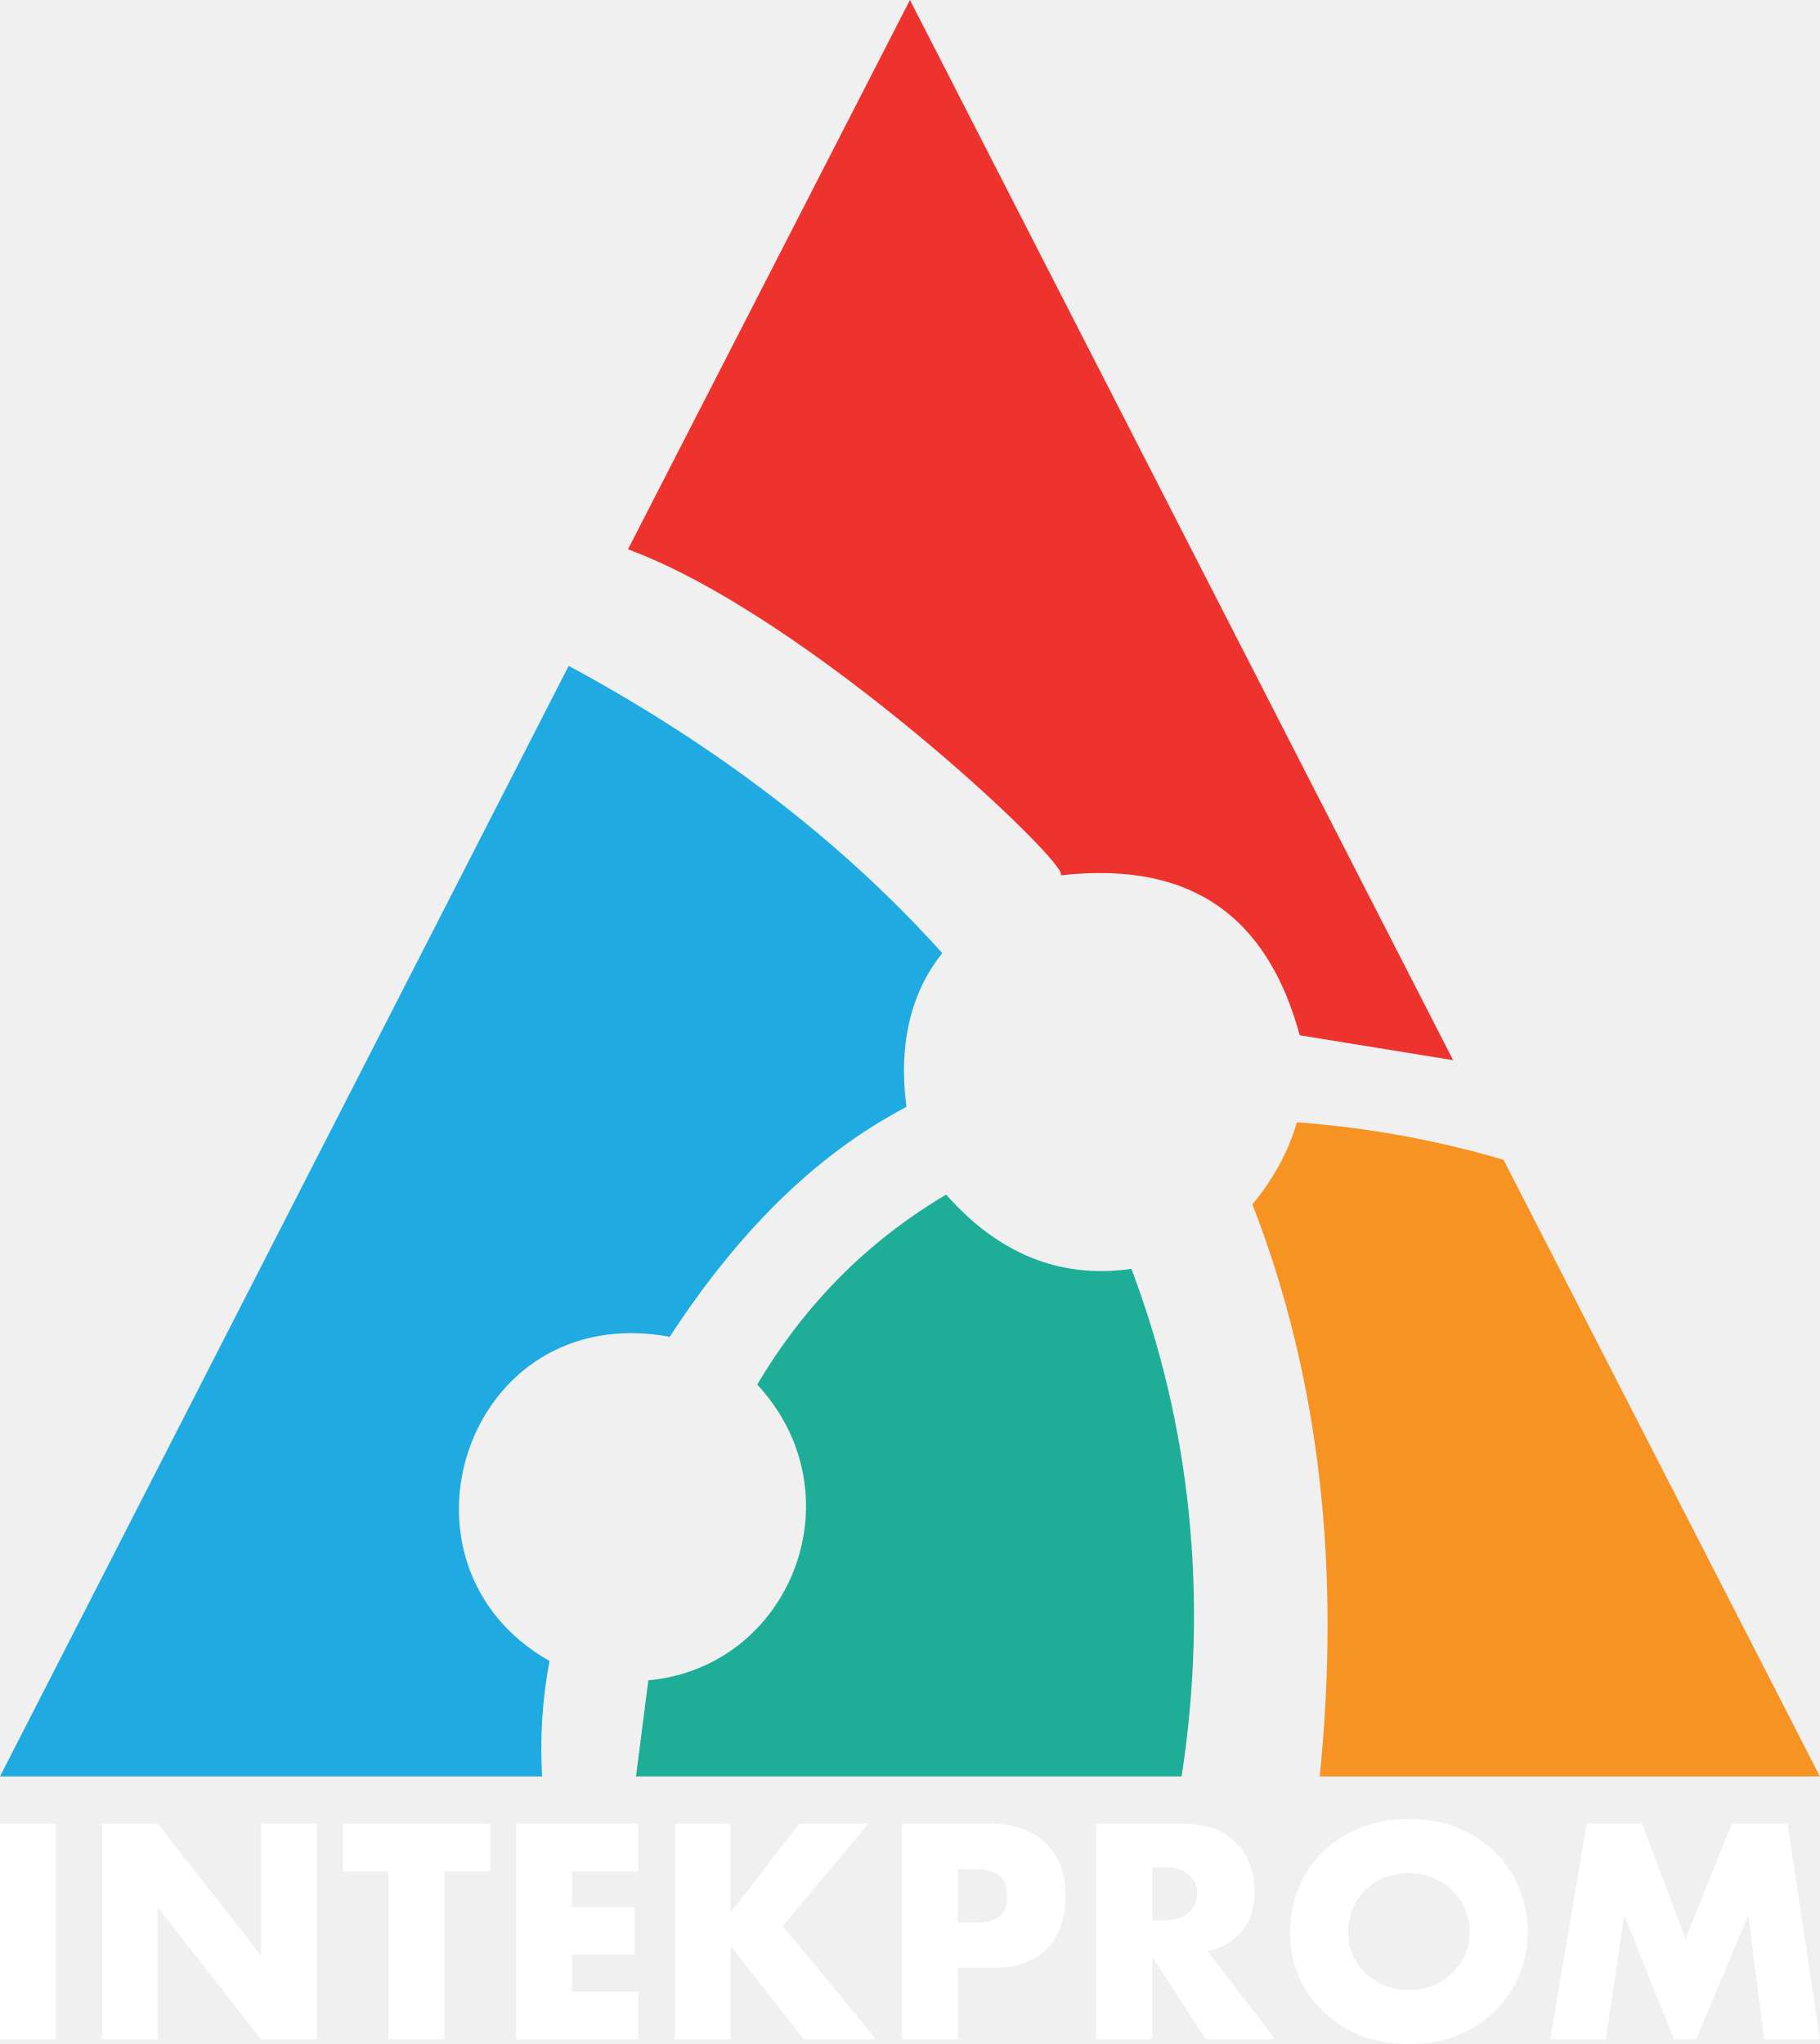
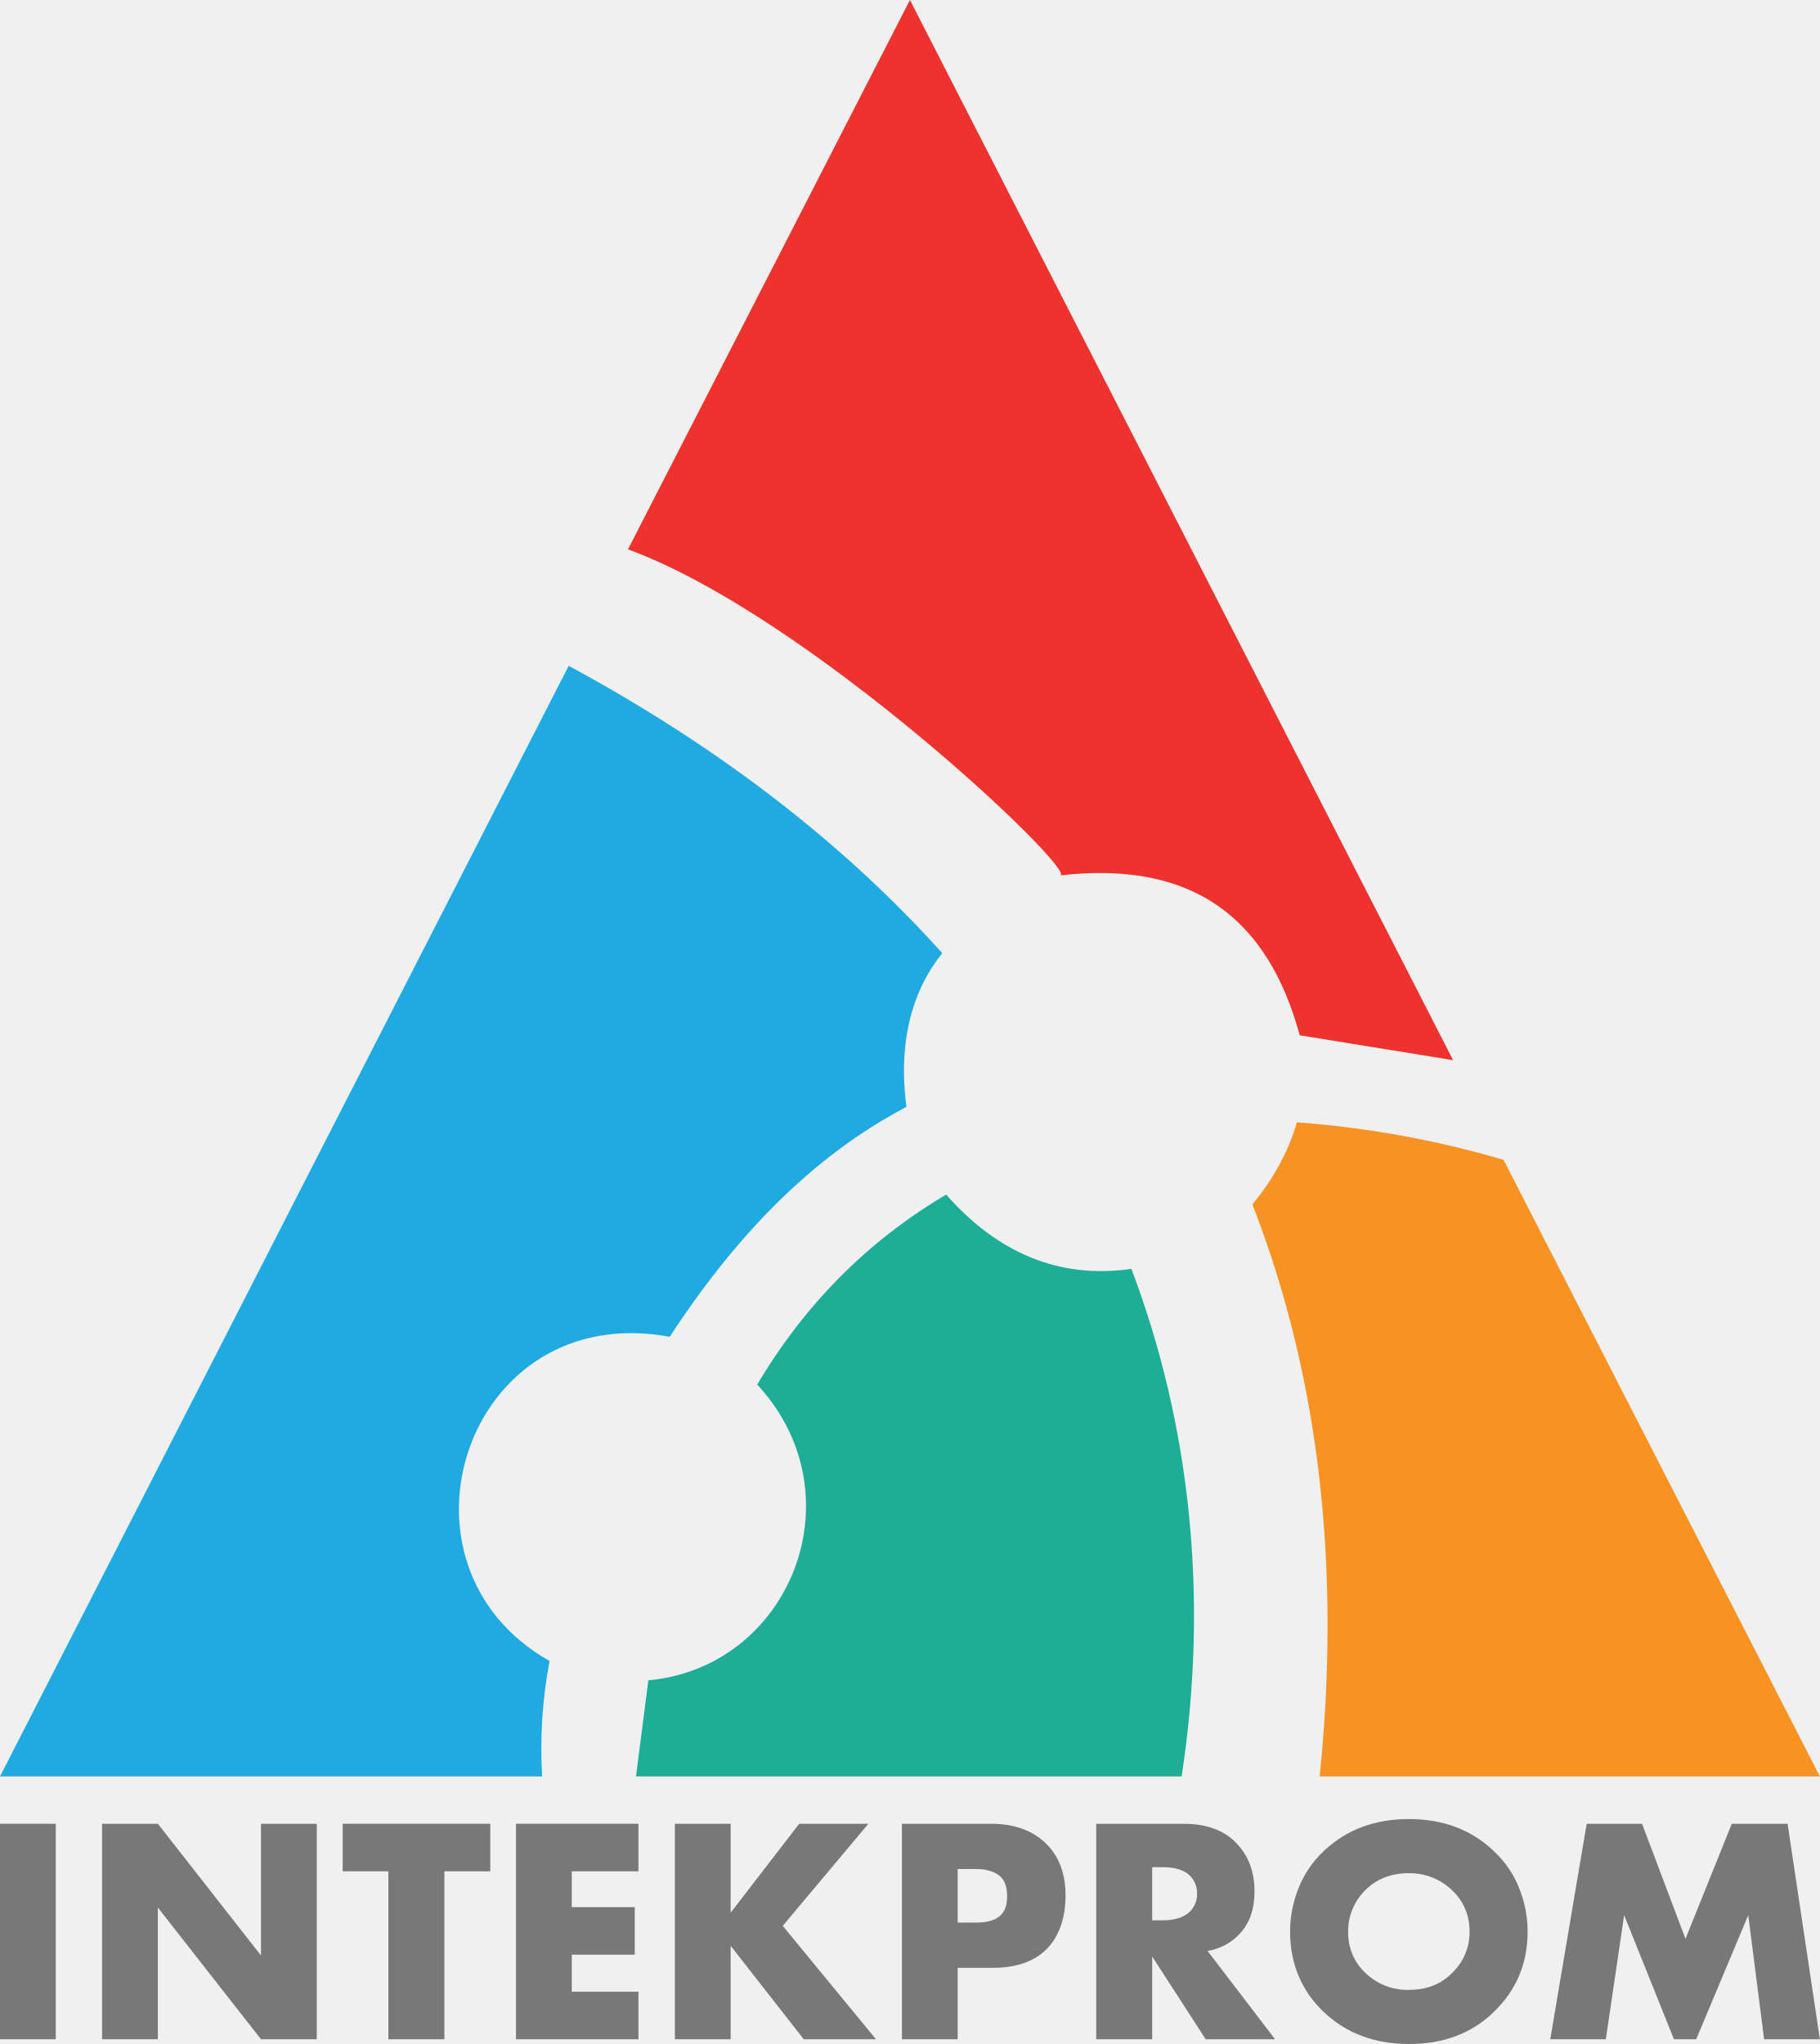
- <svg xmlns="http://www.w3.org/2000/svg" id="b23f212c-4074-437c-8ca1-013c89cab53d" data-name="Слой 6" viewBox="0 0 884.2 993.1">
+ <svg xmlns="http://www.w3.org/2000/svg" version="1.1" viewBox="0 0 884.2 993.1">
  <defs>
-     <style>.ef4a32dc-dbf6-4517-8341-ed9deb3daacd{fill:#fff;}.b3d023c4-c302-46e6-aed2-836c2cc37145{fill:#f79323;}.b9108ded-05df-4e56-819b-85bb71329f34{fill:#1ead97;}.ad7025e7-17f3-4a7a-bfda-3592d3312899{fill:#1faae1;}.e81bc9ba-9f5d-4ffd-8e92-0f6b2e597a3e{fill:#ee332e;}</style>
+     <style>
+       .cls-1 {
+         fill: #f79323;
+       }
+ 
+       .cls-2 {
+         fill: #1ead97;
+       }
+ 
+       .cls-3 {
+         fill: #ee332e;
+       }
+ 
+       .cls-4 {
+         opacity: .5;
+       }
+ 
+       .cls-5 {
+         fill: #1faae1;
+       }
+     </style>
  </defs>
-   <path class="ef4a32dc-dbf6-4517-8341-ed9deb3daacd" d="M0,886.1H27.1V990.8H0Z" />
-   <path class="ef4a32dc-dbf6-4517-8341-ed9deb3daacd" d="M76.7,990.8H49.6V886.1H76.7l50.1,64v-64h27.1V990.8H126.8l-50.1-64Z" />
-   <path class="ef4a32dc-dbf6-4517-8341-ed9deb3daacd" d="M238.2,909.2H215.9v81.6H188.7V909.2H166.5V886.1h71.7Z" />
-   <path class="ef4a32dc-dbf6-4517-8341-ed9deb3daacd" d="M310.2,886.1v23.1H277.8v17.4h30.6v23.1H277.8v18h32.4v23.1H250.7V886.1Z" />
-   <path class="ef4a32dc-dbf6-4517-8341-ed9deb3daacd" d="M355,886.1v43.2l33.3-43.2h33.6l-41.6,49.6,45.3,55.1H390.5L355,945.4v45.4H327.9V886.1Z" />
-   <path class="ef4a32dc-dbf6-4517-8341-ed9deb3daacd" d="M482.4,956.1H465.3v34.7H438.2V886.1h43.3c11.2,0,20,3.2,26.5,9.4s9.7,14.8,9.7,25.5-3.1,19.9-9.2,26S493.6,956.1,482.4,956.1Zm-17.1-48v26h9.1c5.2,0,9.1-1.1,11.5-3.3s3.4-5.1,3.4-9.5-1-7.3-3.1-9.4-6.3-3.8-11.6-3.8Z" />
-   <path class="ef4a32dc-dbf6-4517-8341-ed9deb3daacd" d="M532.6,886.1H575c11.1,0,19.6,3.1,25.6,9.3s8.9,13.9,8.9,23.5-2.8,16.5-8.3,21.8a28.1,28.1,0,0,1-14.5,7.2l32.8,42.9H585.8l-26-40.2v40.2H532.6Zm27.2,21.1V933h5.1q8.9,0,13.2-4.2a11.9,11.9,0,0,0,3.5-8.8,11.5,11.5,0,0,0-3.6-8.8c-2.8-2.7-7.1-4-13.1-4Z" />
-   <path class="ef4a32dc-dbf6-4517-8341-ed9deb3daacd" d="M742.2,938.5c0,15.5-5.5,28.5-16.5,39.1s-24.6,15.5-41.2,15.5-30.4-5.2-41.3-15.5-16.4-23.6-16.4-39.1a55.4,55.4,0,0,1,4.1-21.1,50.2,50.2,0,0,1,12.3-18.1c10.9-10.3,24.7-15.5,41.3-15.5s30.4,5.2,41.2,15.5a49.2,49.2,0,0,1,12.4,18.1A57.4,57.4,0,0,1,742.2,938.5Zm-57.7-28.4c-8.6,0-15.7,2.8-21.2,8.3A27.9,27.9,0,0,0,655,939a26.4,26.4,0,0,0,8.3,19.5,29.6,29.6,0,0,0,21.2,8.3c8.6,0,15.6-2.7,21-8.2a27.1,27.1,0,0,0,8.5-20.1,26.8,26.8,0,0,0-8.5-20.1A29.6,29.6,0,0,0,684.5,910.1Z" />
-   <path class="ef4a32dc-dbf6-4517-8341-ed9deb3daacd" d="M780.2,990.8h-27l17.7-104.7h26.9L818.9,942l22.5-55.9h27.1l15.7,104.7H857.1l-7.7-60.3-25.3,60.3H813.3l-24.2-60.3Z" />
-   <path class="b3d023c4-c302-46e6-aed2-836c2cc37145" d="M641.2,863.1c9.9-98.1,1-191.3-32.7-277.9,9.7-11.9,17.3-25,21.6-39.9a477.4,477.4,0,0,1,100.4,18.2L884.2,863.1Z" />
-   <path class="b9108ded-05df-4e56-819b-85bb71329f34" d="M309,863.1l6-46.7c69-6.3,102.6-90,52.9-143.7,22.8-38.4,53.1-69.4,91.8-92.3,25.1,28.5,55,41.1,90,36.1,28.2,74.4,37.9,158.7,24.4,246.6Z" />
-   <path class="ad7025e7-17f3-4a7a-bfda-3592d3312899" d="M0,863.1,276.3,323.5c70.3,38,131.5,84,181.5,139.6-14.4,18-21.6,42.6-17.4,74.7-45.8,24-83.2,62.9-115,111.7C226.2,631.1,184.3,760.3,267,807a226.1,226.1,0,0,0-3.6,56.1Z" />
-   <path class="e81bc9ba-9f5d-4ffd-8e92-0f6b2e597a3e" d="M706,515.1,442.1,0l-137,266.9c88.2,32.4,216.8,154.9,210.2,158.4,65.2-7.4,100.9,21.7,116.2,77.7Z" />
+   <g>
+     <g id="b23f212c-4074-437c-8ca1-013c89cab53d">
+       <path class="cls-4" d="M0,886.1h27.1v104.7H0v-104.7Z" />
+       <path class="cls-4" d="M76.7,990.8h-27.1v-104.7h27.1l50.1,64v-64h27.1v104.7h-27.1l-50.1-64v64Z" />
+       <path class="cls-4" d="M238.2,909.2h-22.3v81.6h-27.2v-81.6h-22.2v-23.1h71.7v23.1Z" />
+       <path class="cls-4" d="M310.2,886.1v23.1h-32.4v17.4h30.6v23.1h-30.6v18h32.4v23.1h-59.5v-104.7h59.5Z" />
+       <path class="cls-4" d="M355,886.1v43.2l33.3-43.2h33.6l-41.6,49.6,45.3,55.1h-35.1l-35.5-45.4v45.4h-27.1v-104.7h27.1Z" />
+       <path class="cls-4" d="M482.4,956.1h-17.1v34.7h-27.1v-104.7h43.3c11.2,0,20,3.2,26.5,9.4s9.7,14.8,9.7,25.5-3.1,19.9-9.2,26-14.9,9.1-26.1,9.1ZM465.3,908.1v26h9.1c5.2,0,9.1-1.1,11.5-3.3s3.4-5.1,3.4-9.5-1-7.3-3.1-9.4-6.3-3.8-11.6-3.8h-9.3Z" />
+       <path class="cls-4" d="M532.6,886.1h42.4c11.1,0,19.6,3.1,25.6,9.3s8.9,13.9,8.9,23.5-2.8,16.5-8.3,21.8c-4,3.8-9.1,6.3-14.5,7.2l32.8,42.9h-33.7l-26-40.2v40.2h-27.2v-104.7ZM559.8,907.2v25.8h5.1c5.9,0,10.3-1.4,13.2-4.2,2.3-2.3,3.6-5.5,3.5-8.8.1-3.3-1.2-6.5-3.6-8.8-2.8-2.7-7.1-4-13.1-4h-5.1Z" />
+       <path class="cls-4" d="M742.2,938.5c0,15.5-5.5,28.5-16.5,39.1s-24.6,15.5-41.2,15.5-30.4-5.2-41.3-15.5-16.4-23.6-16.4-39.1c0-7.2,1.4-14.4,4.1-21.1,2.7-6.9,6.9-13,12.3-18.1,10.9-10.3,24.7-15.5,41.3-15.5s30.4,5.2,41.2,15.5c5.4,5,9.7,11.2,12.4,18.1,2.7,6.7,4.1,13.9,4.1,21.1ZM684.5,910.1c-8.6,0-15.7,2.8-21.2,8.3-5.5,5.4-8.5,12.9-8.3,20.6,0,7.4,2.9,14.4,8.3,19.5,5.7,5.5,13.3,8.5,21.2,8.3,8.6,0,15.6-2.7,21-8.2,5.5-5.2,8.6-12.5,8.5-20.1.1-7.6-2.9-14.9-8.5-20.1-5.6-5.4-13.2-8.4-21-8.3Z" />
+       <path class="cls-4" d="M780.2,990.8h-27l17.7-104.7h26.9l21.1,55.9,22.5-55.9h27.1l15.7,104.7h-27.1l-7.7-60.3-25.3,60.3h-10.8l-24.2-60.3-8.9,60.3Z" />
+       <path class="cls-1" d="M641.2,863.1c9.9-98.1,1-191.3-32.7-277.9,9.7-11.9,17.3-25,21.6-39.9,34,2.5,67.7,8.6,100.4,18.2l153.7,299.6h-243Z" />
+       <path class="cls-2" d="M309,863.1l6-46.7c69-6.3,102.6-90,52.9-143.7,22.8-38.4,53.1-69.4,91.8-92.3,25.1,28.5,55,41.1,90,36.1,28.2,74.4,37.9,158.7,24.4,246.6h-265.1Z" />
+       <path class="cls-5" d="M0,863.1L276.3,323.5c70.3,38,131.5,84,181.5,139.6-14.4,18-21.6,42.6-17.4,74.7-45.8,24-83.2,62.9-115,111.7-99.2-18.4-141.1,110.8-58.4,157.5-3.5,18.5-4.7,37.3-3.6,56.1H0Z" />
+       <path class="cls-3" d="M706,515.1L442.1,0l-137,266.9c88.2,32.4,216.8,154.9,210.2,158.4,65.2-7.4,100.9,21.7,116.2,77.7l74.5,12.1Z" />
+     </g>
+   </g>
</svg>
